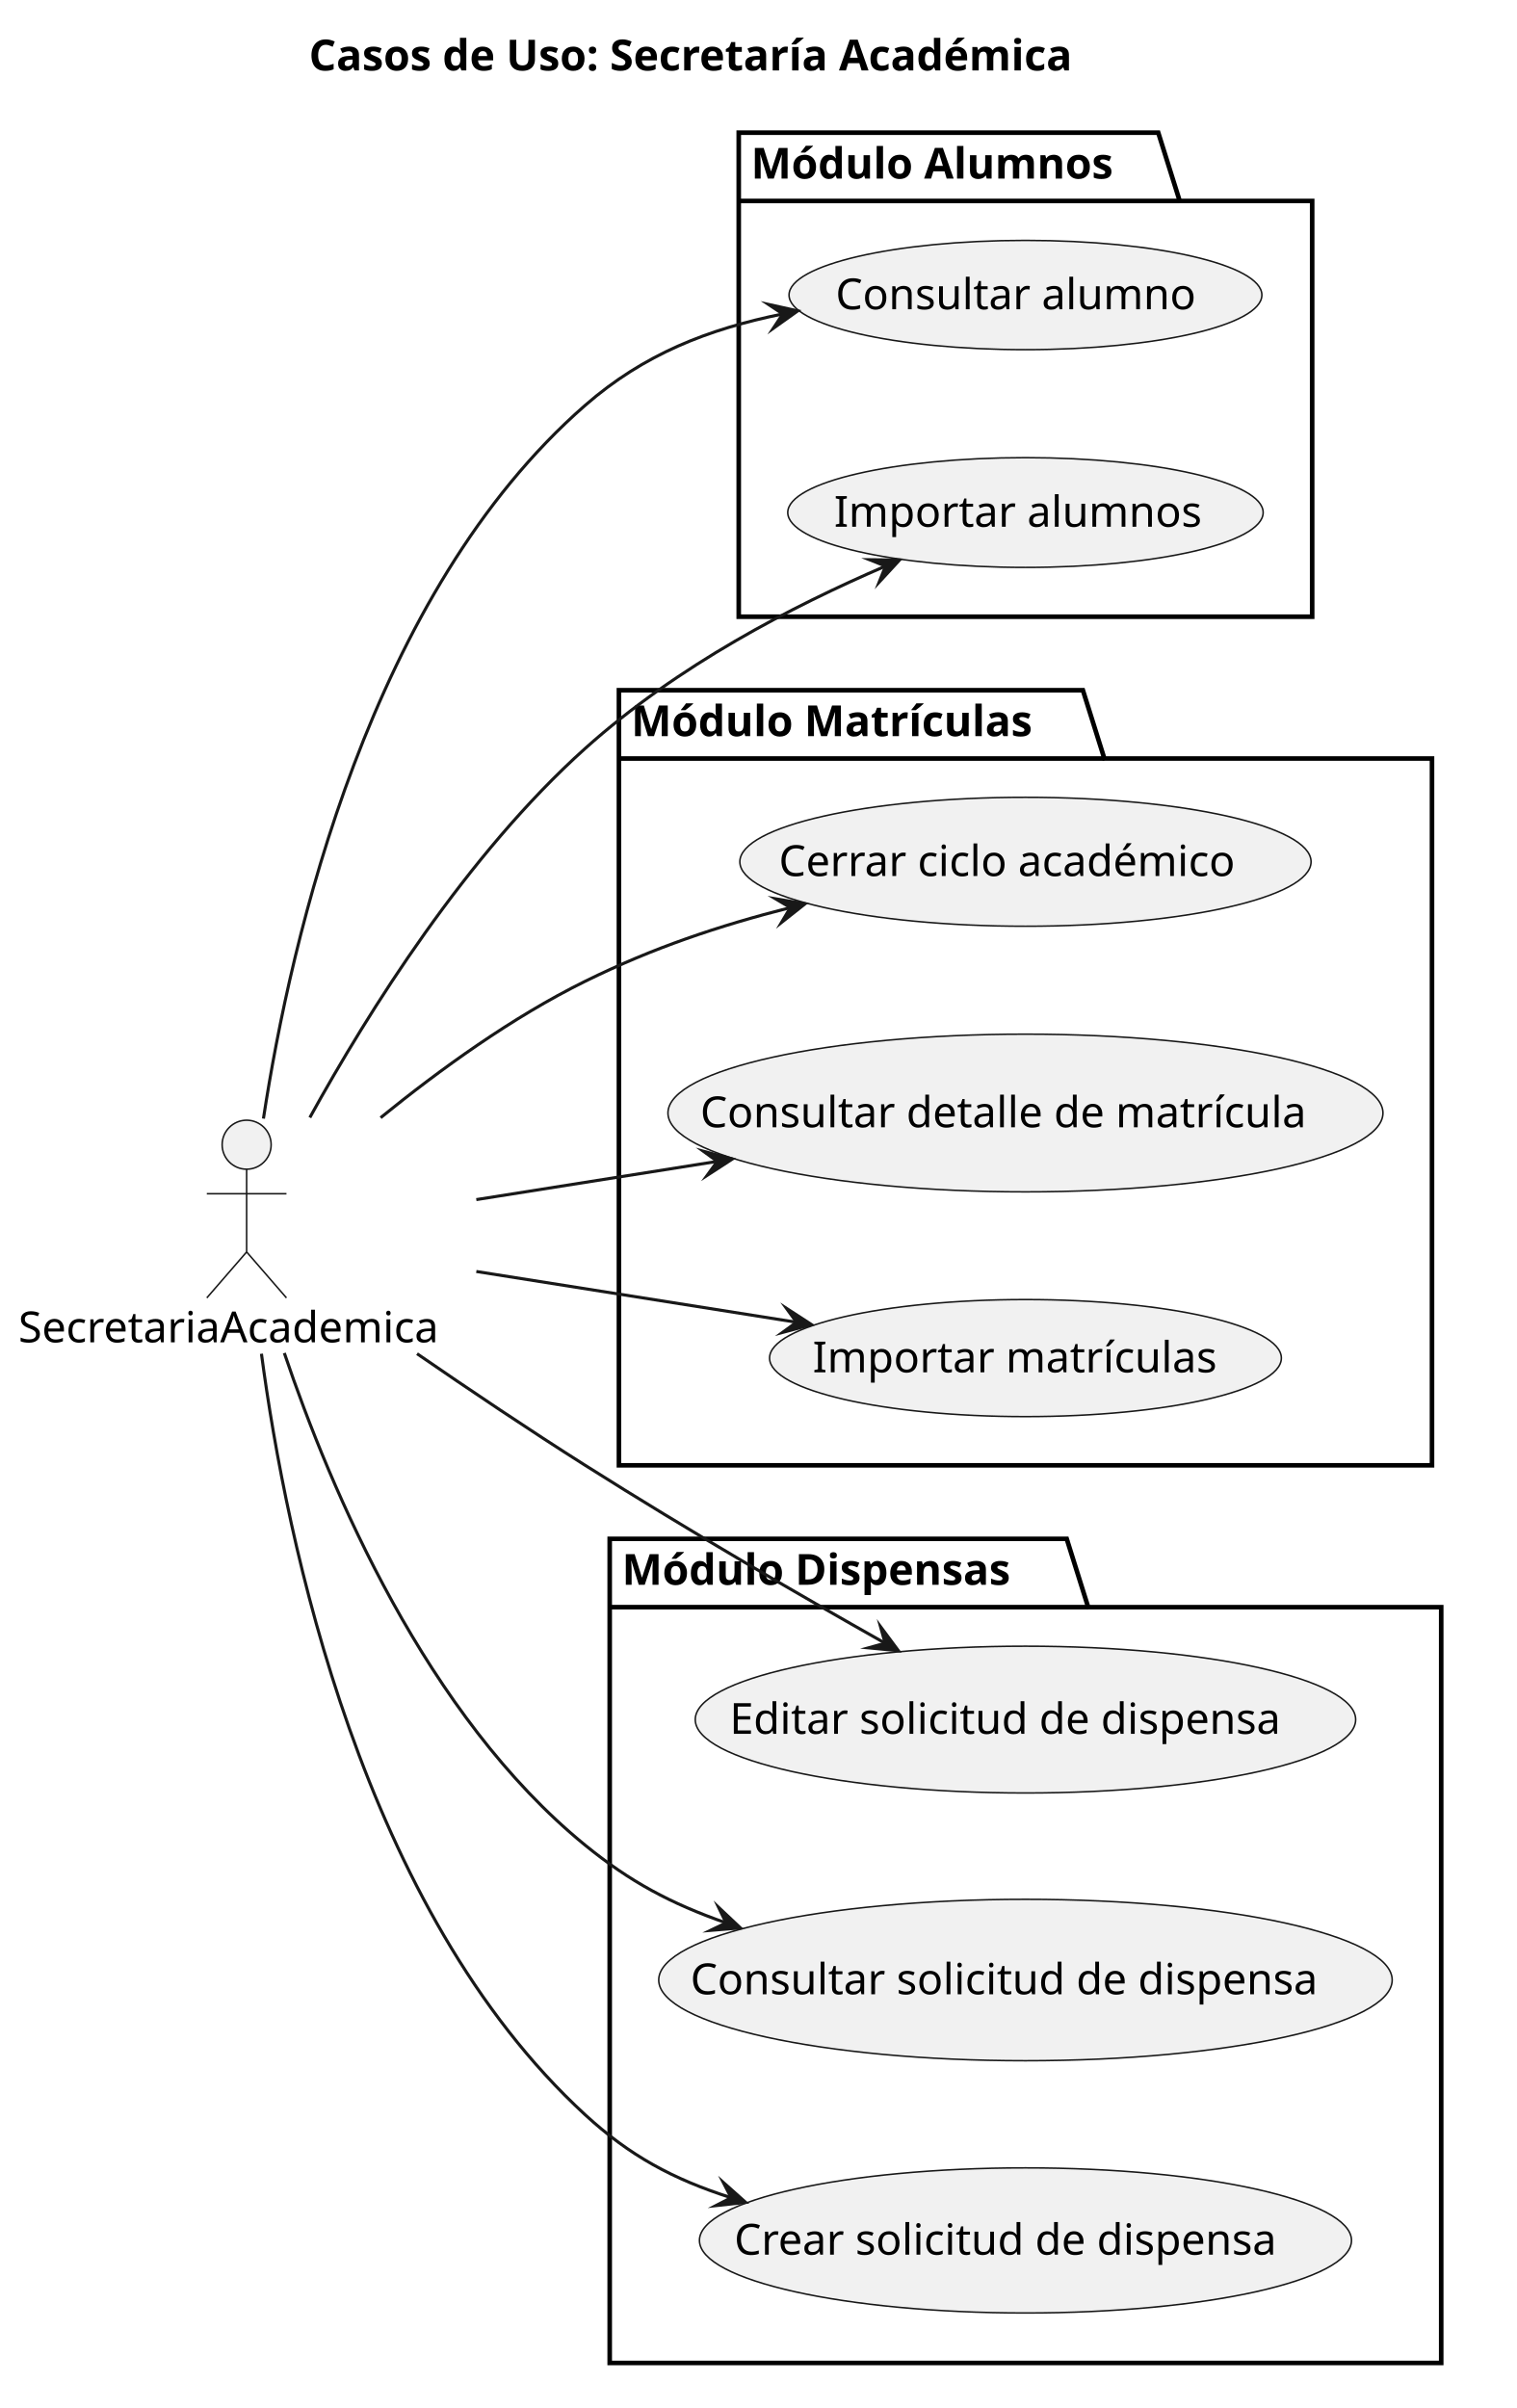
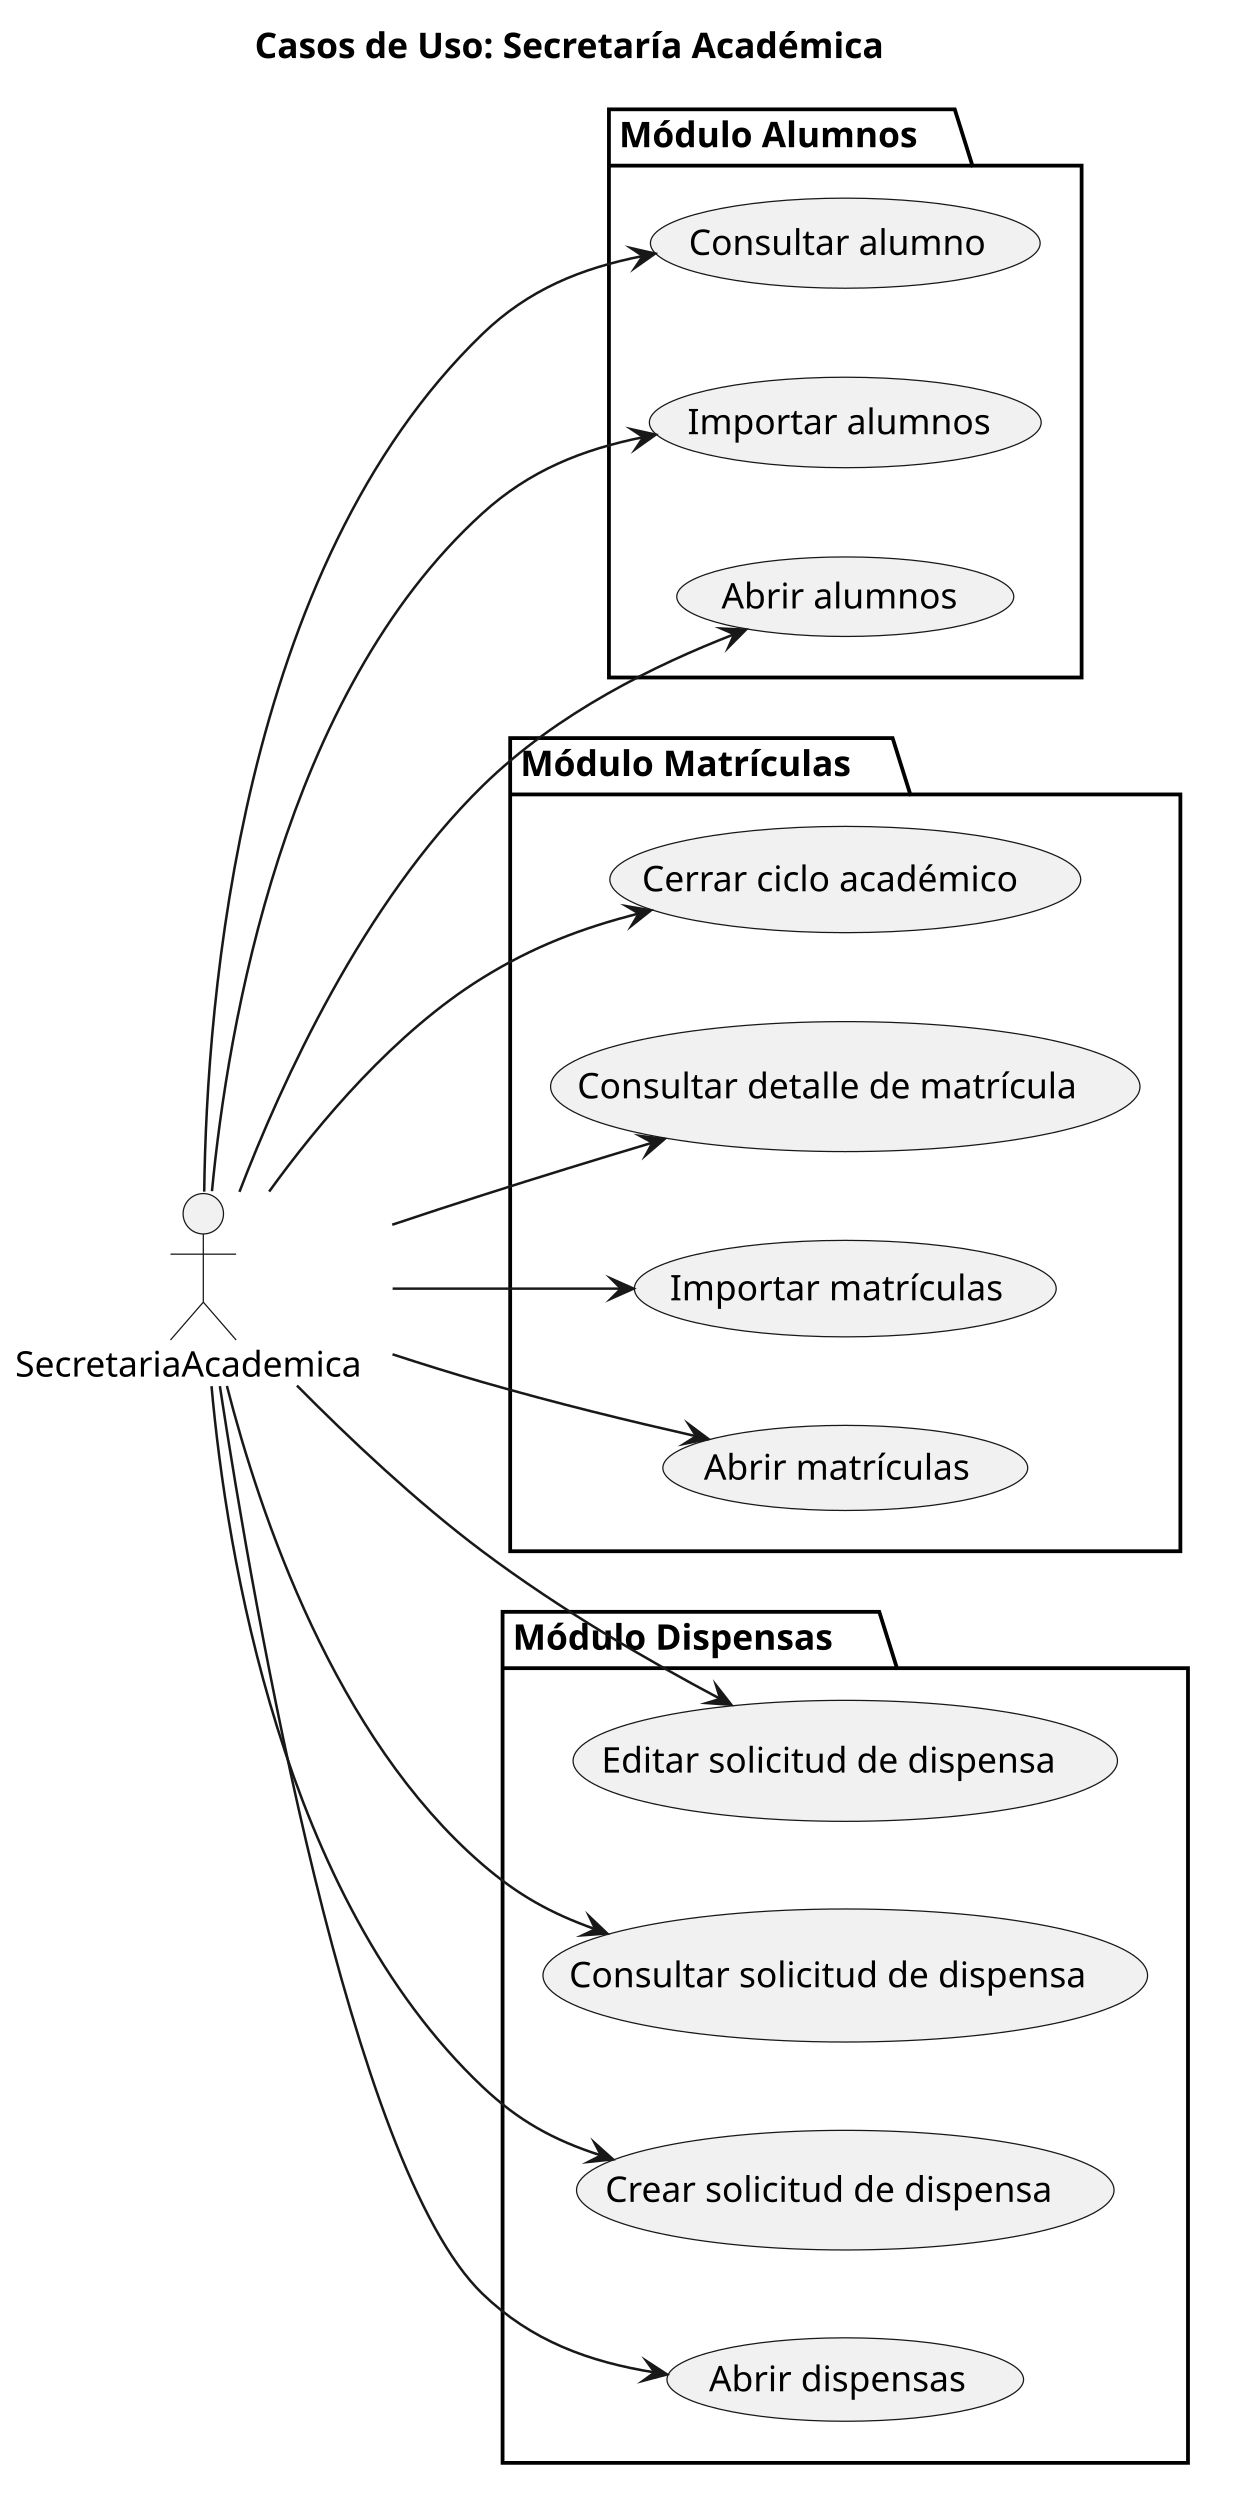
- <svg xmlns="http://www.w3.org/2000/svg" version="1.1" data-diagram-type="DESCRIPTION" style="width:495px;height:786px;background:#FFFFFF;" width="495px" height="786px" viewBox="0 0 495 786" zoomAndPan="magnify" preserveAspectRatio="none" contentStyleType="text/css">
+ <svg xmlns="http://www.w3.org/2000/svg" version="1.1" data-diagram-type="DESCRIPTION" style="width:495px;height:990px;background:#FFFFFF;" width="495px" height="990px" viewBox="0 0 495 990" zoomAndPan="magnify" preserveAspectRatio="none" contentStyleType="text/css">
  <defs />
-   <g>
+   <g font-family="sans-serif" lengthAdjust="spacing">
    <g class="title" data-source-line="1">
-       <text x="100.853" y="22.995" fill="#000000" font-size="14" lengthAdjust="spacing" textLength="286.733" font-weight="700" font-family="sans-serif">Casos de Uso: Secretaría Académica</text>
+       <text x="100.853" y="22.995" fill="#000" font-size="14" textLength="286.733" font-weight="700">Casos de Uso: Secretaría Académica</text>
    </g>
    <g class="cluster" data-qualified-name="M.dulo Alumnos" id="ent0002" data-source-line="7">
-       <polygon points="241.14,43.297,378.075,43.297,385.075,65.594,428.32,65.594,428.32,201.297,241.14,201.297,241.14,43.297" fill="none" style="stroke:#000000;stroke-width:1.5;stroke-linejoin:miter;stroke-miterlimit:10;" />
-       <line x1="241.14" y1="65.594" x2="385.075" y2="65.594" style="stroke:#000000;stroke-width:1.5;" />
-       <text x="245.14" y="58.292" fill="#000000" font-size="14" lengthAdjust="spacing" textLength="130.935" font-weight="700" font-family="sans-serif">Módulo Alumnos</text>
+       <polygon points="241.14,43.297,378.076,43.297,385.076,65.594,428.32,65.594,428.32,268.297,241.14,268.297,241.14,43.297" fill="none" style="stroke:#000;stroke-width:1.5;stroke-linejoin:miter;stroke-miterlimit:10;" />
+       <line x1="241.14" y1="65.594" x2="385.076" y2="65.594" style="stroke:#000;stroke-width:1.5;" />
+       <text x="245.14" y="58.292" fill="#000" font-size="14" textLength="130.936" font-weight="700">Módulo Alumnos</text>
    </g>
-     <g class="cluster" data-qualified-name="M.dulo Matr.culas" id="ent0005" data-source-line="12">
-       <polygon points="202.03,225.297,353.478,225.297,360.478,247.594,467.43,247.594,467.43,478.297,202.03,478.297,202.03,225.297" fill="none" style="stroke:#000000;stroke-width:1.5;stroke-linejoin:miter;stroke-miterlimit:10;" />
-       <line x1="202.03" y1="247.594" x2="360.478" y2="247.594" style="stroke:#000000;stroke-width:1.5;" />
-       <text x="206.03" y="240.292" fill="#000000" font-size="14" lengthAdjust="spacing" textLength="145.448" font-weight="700" font-family="sans-serif">Módulo Matrículas</text>
+     <g class="cluster" data-qualified-name="M.dulo Matr.culas" id="ent0006" data-source-line="13">
+       <polygon points="202.03,292.297,353.478,292.297,360.478,314.594,467.43,314.594,467.43,614.297,202.03,614.297,202.03,292.297" fill="none" style="stroke:#000;stroke-width:1.5;stroke-linejoin:miter;stroke-miterlimit:10;" />
+       <line x1="202.03" y1="314.594" x2="360.478" y2="314.594" style="stroke:#000;stroke-width:1.5;" />
+       <text x="206.03" y="307.292" fill="#000" font-size="14" textLength="145.448" font-weight="700">Módulo Matrículas</text>
    </g>
-     <g class="cluster" data-qualified-name="M.dulo Dispensas" id="ent0009" data-source-line="18">
-       <polygon points="199.02,502.297,348.199,502.297,355.199,524.594,470.44,524.594,470.44,771.297,199.02,771.297,199.02,502.297" fill="none" style="stroke:#000000;stroke-width:1.5;stroke-linejoin:miter;stroke-miterlimit:10;" />
-       <line x1="199.02" y1="524.594" x2="355.199" y2="524.594" style="stroke:#000000;stroke-width:1.5;" />
-       <text x="203.02" y="517.292" fill="#000000" font-size="14" lengthAdjust="spacing" textLength="143.179" font-weight="700" font-family="sans-serif">Módulo Dispensas</text>
+     <g class="cluster" data-qualified-name="M.dulo Dispensas" id="ent0011" data-source-line="20">
+       <polygon points="199.02,638.297,348.199,638.297,355.199,660.594,470.44,660.594,470.44,975.297,199.02,975.297,199.02,638.297" fill="none" style="stroke:#000;stroke-width:1.5;stroke-linejoin:miter;stroke-miterlimit:10;" />
+       <line x1="199.02" y1="660.594" x2="355.199" y2="660.594" style="stroke:#000;stroke-width:1.5;" />
+       <text x="203.02" y="653.292" fill="#000" font-size="14" textLength="143.179" font-weight="700">Módulo Dispensas</text>
    </g>
-     <g class="entity" data-qualified-name="M.dulo Alumnos.AlumnosImportar" id="ent0003" data-source-line="8">
+     <g class="entity" data-qualified-name="M.dulo Alumnos.AlumnosAbrir" id="ent0003" data-source-line="8">
+       <ellipse cx="334.726" cy="236.294" rx="66.736" ry="15.747" fill="#F1F1F1" style="stroke:#181818;stroke-width:0.5;" />
+       <text x="285.712" y="240.942" fill="#000" font-size="14" textLength="98.027">Abrir alumnos</text>
+     </g>
+     <g class="entity" data-qualified-name="M.dulo Alumnos.AlumnosImportar" id="ent0004" data-source-line="9">
      <ellipse cx="334.73" cy="167.295" rx="77.59" ry="17.918" fill="#F1F1F1" style="stroke:#181818;stroke-width:0.5;" />
-       <text x="272.25" y="171.943" fill="#000000" font-size="14" lengthAdjust="spacing" textLength="124.961" font-family="sans-serif">Importar alumnos</text>
+       <text x="272.25" y="171.943" fill="#000" font-size="14" textLength="124.961">Importar alumnos</text>
    </g>
-     <g class="entity" data-qualified-name="M.dulo Alumnos.AlumnosConsultar" id="ent0004" data-source-line="9">
-       <ellipse cx="334.733" cy="96.302" rx="77.173" ry="17.835" fill="#F1F1F1" style="stroke:#181818;stroke-width:0.5;" />
-       <text x="272.752" y="100.95" fill="#000000" font-size="14" lengthAdjust="spacing" textLength="123.963" font-family="sans-serif">Consultar alumno</text>
+     <g class="entity" data-qualified-name="M.dulo Alumnos.AlumnosConsultar" id="ent0005" data-source-line="10">
+       <ellipse cx="334.733" cy="96.301" rx="77.173" ry="17.835" fill="#F1F1F1" style="stroke:#181818;stroke-width:0.5;" />
+       <text x="272.751" y="100.95" fill="#000" font-size="14" textLength="123.963">Consultar alumno</text>
    </g>
-     <g class="entity" data-qualified-name="M.dulo Matr.culas.MatriculasImportar" id="ent0006" data-source-line="13">
-       <ellipse cx="334.733" cy="443.293" rx="83.533" ry="19.107" fill="#F1F1F1" style="stroke:#181818;stroke-width:0.5;" />
-       <text x="265.266" y="447.942" fill="#000000" font-size="14" lengthAdjust="spacing" textLength="138.934" font-family="sans-serif">Importar matrículas</text>
+     <g class="entity" data-qualified-name="M.dulo Matr.culas.MatriculasAbrir" id="ent0007" data-source-line="14">
+       <ellipse cx="334.733" cy="581.297" rx="72.253" ry="16.851" fill="#F1F1F1" style="stroke:#181818;stroke-width:0.5;" />
+       <text x="278.733" y="585.946" fill="#000" font-size="14" textLength="112">Abrir matrículas</text>
    </g>
-     <g class="entity" data-qualified-name="M.dulo Matr.culas.MatriculasVerDetalle" id="ent0007" data-source-line="14">
-       <ellipse cx="334.729" cy="363.297" rx="116.699" ry="25.74" fill="#F1F1F1" style="stroke:#181818;stroke-width:0.5;" />
-       <text x="228.58" y="367.945" fill="#000000" font-size="14" lengthAdjust="spacing" textLength="212.297" font-family="sans-serif">Consultar detalle de matrícula</text>
+     <g class="entity" data-qualified-name="M.dulo Matr.culas.MatriculasImportar" id="ent0008" data-source-line="15">
+       <ellipse cx="334.733" cy="510.293" rx="83.533" ry="19.107" fill="#F1F1F1" style="stroke:#181818;stroke-width:0.5;" />
+       <text x="265.266" y="514.942" fill="#000" font-size="14" textLength="138.934">Importar matrículas</text>
    </g>
-     <g class="entity" data-qualified-name="M.dulo Matr.culas.MatriculasCerrarCiclo" id="ent0008" data-source-line="15">
-       <ellipse cx="334.732" cy="281.293" rx="93.232" ry="21.046" fill="#F1F1F1" style="stroke:#181818;stroke-width:0.5;" />
-       <text x="254.222" y="285.942" fill="#000000" font-size="14" lengthAdjust="spacing" textLength="161.02" font-family="sans-serif">Cerrar ciclo académico</text>
+     <g class="entity" data-qualified-name="M.dulo Matr.culas.MatriculasVerDetalle" id="ent0009" data-source-line="16">
+       <ellipse cx="334.729" cy="430.297" rx="116.699" ry="25.74" fill="#F1F1F1" style="stroke:#181818;stroke-width:0.5;" />
+       <text x="228.58" y="434.945" fill="#000" font-size="14" textLength="212.297">Consultar detalle de matrícula</text>
    </g>
-     <g class="entity" data-qualified-name="M.dulo Dispensas.DispensasCrear" id="ent0010" data-source-line="19">
-       <ellipse cx="334.734" cy="731.302" rx="106.424" ry="23.685" fill="#F1F1F1" style="stroke:#181818;stroke-width:0.5;" />
-       <text x="239.673" y="735.95" fill="#000000" font-size="14" lengthAdjust="spacing" textLength="190.121" font-family="sans-serif">Crear solicitud de dispensa</text>
+     <g class="entity" data-qualified-name="M.dulo Matr.culas.MatriculasCerrarCiclo" id="ent0010" data-source-line="17">
+       <ellipse cx="334.732" cy="348.293" rx="93.232" ry="21.046" fill="#F1F1F1" style="stroke:#181818;stroke-width:0.5;" />
+       <text x="254.222" y="352.942" fill="#000" font-size="14" textLength="161.021">Cerrar ciclo académico</text>
    </g>
-     <g class="entity" data-qualified-name="M.dulo Dispensas.DispensasConsultar" id="ent0011" data-source-line="20">
-       <ellipse cx="334.73" cy="646.299" rx="119.71" ry="26.342" fill="#F1F1F1" style="stroke:#181818;stroke-width:0.5;" />
-       <text x="225.362" y="650.947" fill="#000000" font-size="14" lengthAdjust="spacing" textLength="218.736" font-family="sans-serif">Consultar solicitud de dispensa</text>
+     <g class="entity" data-qualified-name="M.dulo Dispensas.DispensasAbrir" id="ent0012" data-source-line="21">
+       <ellipse cx="334.726" cy="942.3" rx="70.616" ry="16.523" fill="#F1F1F1" style="stroke:#181818;stroke-width:0.5;" />
+       <text x="280.763" y="946.949" fill="#000" font-size="14" textLength="107.926">Abrir dispensas</text>
    </g>
-     <g class="entity" data-qualified-name="M.dulo Dispensas.DispensasEditar" id="ent0012" data-source-line="21">
-       <ellipse cx="334.729" cy="561.295" rx="107.789" ry="23.958" fill="#F1F1F1" style="stroke:#181818;stroke-width:0.5;" />
-       <text x="238.185" y="565.943" fill="#000000" font-size="14" lengthAdjust="spacing" textLength="193.088" font-family="sans-serif">Editar solicitud de dispensa</text>
+     <g class="entity" data-qualified-name="M.dulo Dispensas.DispensasCrear" id="ent0013" data-source-line="22">
+       <ellipse cx="334.734" cy="867.302" rx="106.424" ry="23.685" fill="#F1F1F1" style="stroke:#181818;stroke-width:0.5;" />
+       <text x="239.673" y="871.95" fill="#000" font-size="14" textLength="190.121">Crear solicitud de dispensa</text>
+     </g>
+     <g class="entity" data-qualified-name="M.dulo Dispensas.DispensasConsultar" id="ent0014" data-source-line="23">
+       <ellipse cx="334.73" cy="782.299" rx="119.71" ry="26.342" fill="#F1F1F1" style="stroke:#181818;stroke-width:0.5;" />
+       <text x="225.362" y="786.947" fill="#000" font-size="14" textLength="218.736">Consultar solicitud de dispensa</text>
+     </g>
+     <g class="entity" data-qualified-name="M.dulo Dispensas.DispensasEditar" id="ent0015" data-source-line="24">
+       <ellipse cx="334.729" cy="697.295" rx="107.789" ry="23.958" fill="#F1F1F1" style="stroke:#181818;stroke-width:0.5;" />
+       <text x="238.185" y="701.943" fill="#000" font-size="14" textLength="193.088">Editar solicitud de dispensa</text>
    </g>
    <g class="entity" data-qualified-name="SecretariaAcademica" id="ent0001" data-source-line="5">
-       <ellipse cx="80.508" cy="373.647" rx="8" ry="8" fill="#F1F1F1" style="stroke:#181818;stroke-width:0.5;" />
-       <path d="M80.508,381.647 L80.508,408.647 M67.508,389.647 L93.508,389.647 M80.508,408.647 L67.508,423.647 M80.508,408.647 L93.508,423.647" style="stroke:#181818;stroke-width:0.5;" fill="none" />
-       <text x="6" y="438.142" fill="#000000" font-size="14" lengthAdjust="spacing" textLength="149.017" font-family="sans-serif">SecretariaAcademica</text>
+       <ellipse cx="80.508" cy="480.647" rx="8" ry="8" fill="#F1F1F1" style="stroke:#181818;stroke-width:0.5;" />
+       <path d="M80.508,488.647 L80.508,515.647 M67.508,496.647 L93.508,496.647 M80.508,515.647 L67.508,530.647 M80.508,515.647 L93.508,530.647" style="stroke:#181818;stroke-width:0.5;" fill="none" />
+       <text x="6" y="545.142" fill="#000" font-size="14" textLength="149.017">SecretariaAcademica</text>
    </g>
-     <g class="link" data-entity-1="ent0001" data-entity-2="ent0003" id="lnk13" data-source-line="24" data-link-type="dependency">
-       <path d="M101.14,364.777 C120.36,329.957 152.35,278.987 191.02,244.297 C221.4,217.037 258.559,197.938 289.049,184.778" style="stroke:#181818;stroke-width:1;" fill="none" id="SecretariaAcademica-to-AlumnosImportar" />
-       <polygon points="293.64,182.797,283.792,182.691,289.049,184.778,286.962,190.036,293.64,182.797" fill="#181818" style="stroke:#181818;stroke-width:1;stroke-linejoin:miter;stroke-miterlimit:10;" />
+     <g class="link" data-entity-1="ent0001" data-entity-2="ent0003" id="lnk16" data-source-line="27" data-link-type="dependency">
+       <path d="M94.82,471.977 C111.53,428.467 143.86,357.557 191.02,311.297 C220.79,282.097 259.591,263.292 290.721,251.162" style="stroke:#181818;stroke-width:1;" fill="none" id="SecretariaAcademica-to-AlumnosAbrir" />
+       <polygon points="295.38,249.347,285.542,248.887,290.721,251.162,288.446,256.342,295.38,249.347" fill="#181818" style="stroke:#181818;stroke-width:1;stroke-linejoin:miter;stroke-miterlimit:10;" />
    </g>
-     <g class="link" data-entity-1="ent0001" data-entity-2="ent0004" id="lnk14" data-source-line="25" data-link-type="dependency">
-       <path d="M85.99,365.127 C94.99,306.187 120.82,193.477 191.02,132.297 C210.18,115.587 231.11,107.433 255.52,102.472" style="stroke:#181818;stroke-width:1;" fill="none" id="SecretariaAcademica-to-AlumnosConsultar" />
-       <polygon points="260.42,101.477,250.804,99.349,255.52,102.472,252.397,107.189,260.42,101.477" fill="#181818" style="stroke:#181818;stroke-width:1;stroke-linejoin:miter;stroke-miterlimit:10;" />
+     <g class="link" data-entity-1="ent0001" data-entity-2="ent0004" id="lnk17" data-source-line="28" data-link-type="dependency">
+       <path d="M83.94,471.707 C90.19,406.527 112.39,274.747 191.02,203.297 C209.74,186.287 230.42,178.039 254.76,173.109" style="stroke:#181818;stroke-width:1;" fill="none" id="SecretariaAcademica-to-AlumnosImportar" />
+       <polygon points="259.66,172.117,250.045,169.983,254.76,173.109,251.633,177.824,259.66,172.117" fill="#181818" style="stroke:#181818;stroke-width:1;stroke-linejoin:miter;stroke-miterlimit:10;" />
    </g>
-     <g class="link" data-entity-1="ent0001" data-entity-2="ent0006" id="lnk15" data-source-line="27" data-link-type="dependency">
-       <path d="M155.48,415.027 C190.07,420.517 226.082,426.224 260.002,431.604" style="stroke:#181818;stroke-width:1;" fill="none" id="SecretariaAcademica-to-MatriculasImportar" />
-       <polygon points="264.94,432.387,256.678,427.026,260.002,431.604,255.424,434.928,264.94,432.387" fill="#181818" style="stroke:#181818;stroke-width:1;stroke-linejoin:miter;stroke-miterlimit:10;" />
+     <g class="link" data-entity-1="ent0001" data-entity-2="ent0005" id="lnk18" data-source-line="29" data-link-type="dependency">
+       <path d="M80.87,471.907 C81.81,395.727 95.18,224.847 191.02,132.297 C209.31,114.637 230.036,106.24 254.536,101.38" style="stroke:#181818;stroke-width:1;" fill="none" id="SecretariaAcademica-to-AlumnosConsultar" />
+       <polygon points="259.44,100.407,249.834,98.235,254.536,101.38,251.39,106.082,259.44,100.407" fill="#181818" style="stroke:#181818;stroke-width:1;stroke-linejoin:miter;stroke-miterlimit:10;" />
    </g>
-     <g class="link" data-entity-1="ent0001" data-entity-2="ent0007" id="lnk16" data-source-line="28" data-link-type="dependency">
-       <path d="M155.48,391.567 C181.64,387.417 206.502,383.469 234.142,379.089" style="stroke:#181818;stroke-width:1;" fill="none" id="SecretariaAcademica-to-MatriculasVerDetalle" />
-       <polygon points="239.08,378.307,229.565,375.765,234.142,379.089,230.817,383.666,239.08,378.307" fill="#181818" style="stroke:#181818;stroke-width:1;stroke-linejoin:miter;stroke-miterlimit:10;" />
+     <g class="link" data-entity-1="ent0001" data-entity-2="ent0007" id="lnk19" data-source-line="31" data-link-type="dependency">
+       <path d="M155.44,536.307 C167.28,540.167 179.44,543.967 191.02,547.297 C220.39,555.737 248.704,562.631 275.684,568.751" style="stroke:#181818;stroke-width:1;" fill="none" id="SecretariaAcademica-to-MatriculasAbrir" />
+       <polygon points="280.56,569.857,272.668,563.965,275.684,568.751,270.898,571.767,280.56,569.857" fill="#181818" style="stroke:#181818;stroke-width:1;stroke-linejoin:miter;stroke-miterlimit:10;" />
    </g>
-     <g class="link" data-entity-1="ent0001" data-entity-2="ent0008" id="lnk17" data-source-line="29" data-link-type="dependency">
-       <path d="M124.24,364.837 C143.52,349.157 167.26,331.997 191.02,320.297 C213.37,309.287 234.426,302.265 257.976,296.245" style="stroke:#181818;stroke-width:1;" fill="none" id="SecretariaAcademica-to-MatriculasCerrarCiclo" />
-       <polygon points="262.82,295.007,253.11,293.361,257.976,296.245,255.091,301.111,262.82,295.007" fill="#181818" style="stroke:#181818;stroke-width:1;stroke-linejoin:miter;stroke-miterlimit:10;" />
+     <g class="link" data-entity-1="ent0001" data-entity-2="ent0008" id="lnk20" data-source-line="32" data-link-type="dependency">
+       <path d="M155.48,510.297 C185.42,510.297 215.12,510.297 245.91,510.297" style="stroke:#181818;stroke-width:1;" fill="none" id="SecretariaAcademica-to-MatriculasImportar" />
+       <polygon points="250.91,510.297,241.91,506.297,245.91,510.297,241.91,514.297,250.91,510.297" fill="#181818" style="stroke:#181818;stroke-width:1;stroke-linejoin:miter;stroke-miterlimit:10;" />
    </g>
-     <g class="link" data-entity-1="ent0001" data-entity-2="ent0010" id="lnk18" data-source-line="31" data-link-type="dependency">
-       <path d="M85.34,441.877 C93.53,503.397 118.36,623.547 191.02,690.297 C205.63,703.727 219.608,711.262 238.658,717.362" style="stroke:#181818;stroke-width:1;" fill="none" id="SecretariaAcademica-to-DispensasCrear" />
-       <polygon points="243.42,718.887,236.069,712.333,238.658,717.362,233.629,719.952,243.42,718.887" fill="#181818" style="stroke:#181818;stroke-width:1;stroke-linejoin:miter;stroke-miterlimit:10;" />
+     <g class="link" data-entity-1="ent0001" data-entity-2="ent0009" id="lnk21" data-source-line="33" data-link-type="dependency">
+       <path d="M155.32,484.987 C167.24,481.007 179.45,476.987 191.02,473.297 C214.43,465.817 235.331,459.405 258.381,452.485" style="stroke:#181818;stroke-width:1;" fill="none" id="SecretariaAcademica-to-MatriculasVerDetalle" />
+       <polygon points="263.17,451.047,253.4,449.804,258.381,452.485,255.7,457.466,263.17,451.047" fill="#181818" style="stroke:#181818;stroke-width:1;stroke-linejoin:miter;stroke-miterlimit:10;" />
    </g>
-     <g class="link" data-entity-1="ent0001" data-entity-2="ent0011" id="lnk19" data-source-line="32" data-link-type="dependency">
-       <path d="M92.81,441.647 C107.98,486.537 139.19,560.087 191.02,602.297 C205.69,614.247 218.882,621.303 236.992,627.653" style="stroke:#181818;stroke-width:1;" fill="none" id="SecretariaAcademica-to-DispensasConsultar" />
-       <polygon points="241.71,629.307,234.541,622.554,236.992,627.653,231.893,630.104,241.71,629.307" fill="#181818" style="stroke:#181818;stroke-width:1;stroke-linejoin:miter;stroke-miterlimit:10;" />
+     <g class="link" data-entity-1="ent0001" data-entity-2="ent0010" id="lnk22" data-source-line="34" data-link-type="dependency">
+       <path d="M106.58,471.867 C126.38,444.447 156.39,408.767 191.02,387.297 C211.1,374.847 230.338,367.555 252.948,361.725" style="stroke:#181818;stroke-width:1;" fill="none" id="SecretariaAcademica-to-MatriculasCerrarCiclo" />
+       <polygon points="257.79,360.477,248.076,358.851,252.948,361.725,250.074,366.597,257.79,360.477" fill="#181818" style="stroke:#181818;stroke-width:1;stroke-linejoin:miter;stroke-miterlimit:10;" />
    </g>
-     <g class="link" data-entity-1="ent0001" data-entity-2="ent0012" id="lnk20" data-source-line="33" data-link-type="dependency">
-       <path d="M136.13,441.867 C153.5,453.817 172.9,466.847 191.02,478.297 C224.94,499.737 260.086,520.09 288.916,536.36" style="stroke:#181818;stroke-width:1;" fill="none" id="SecretariaAcademica-to-DispensasEditar" />
-       <polygon points="293.27,538.817,287.398,530.91,288.916,536.36,283.466,537.877,293.27,538.817" fill="#181818" style="stroke:#181818;stroke-width:1;stroke-linejoin:miter;stroke-miterlimit:10;" />
+     <g class="link" data-entity-1="ent0001" data-entity-2="ent0012" id="lnk23" data-source-line="36" data-link-type="dependency">
+       <path d="M87.07,548.907 C100.78,638.737 138.89,857.947 191.02,908.297 C210.43,927.057 233.303,935.313 259.223,939.483" style="stroke:#181818;stroke-width:1;" fill="none" id="SecretariaAcademica-to-DispensasAbrir" />
+       <polygon points="264.16,940.277,255.91,934.898,259.223,939.483,254.639,942.797,264.16,940.277" fill="#181818" style="stroke:#181818;stroke-width:1;stroke-linejoin:miter;stroke-miterlimit:10;" />
+     </g>
+     <g class="link" data-entity-1="ent0001" data-entity-2="ent0013" id="lnk24" data-source-line="37" data-link-type="dependency">
+       <path d="M83.76,548.917 C89.75,615.267 111.57,751.017 191.02,826.297 C205.33,839.857 219.073,847.437 237.983,853.557" style="stroke:#181818;stroke-width:1;" fill="none" id="SecretariaAcademica-to-DispensasCrear" />
+       <polygon points="242.74,855.097,235.409,848.52,237.983,853.557,232.946,856.131,242.74,855.097" fill="#181818" style="stroke:#181818;stroke-width:1;stroke-linejoin:miter;stroke-miterlimit:10;" />
+     </g>
+     <g class="link" data-entity-1="ent0001" data-entity-2="ent0014" id="lnk25" data-source-line="38" data-link-type="dependency">
+       <path d="M89.86,548.837 C102.83,599.507 132.63,687.997 191.02,738.297 C205.16,750.477 217.932,757.603 235.742,763.973" style="stroke:#181818;stroke-width:1;" fill="none" id="SecretariaAcademica-to-DispensasConsultar" />
+       <polygon points="240.45,765.657,233.323,758.86,235.742,763.973,230.629,766.392,240.45,765.657" fill="#181818" style="stroke:#181818;stroke-width:1;stroke-linejoin:miter;stroke-miterlimit:10;" />
+     </g>
+     <g class="link" data-entity-1="ent0001" data-entity-2="ent0015" id="lnk26" data-source-line="39" data-link-type="dependency">
+       <path d="M117.59,548.687 C138.07,569.387 164.79,594.637 191.02,614.297 C222.21,637.677 256.125,657.289 285.195,672.749" style="stroke:#181818;stroke-width:1;" fill="none" id="SecretariaAcademica-to-DispensasEditar" />
+       <polygon points="289.61,675.097,283.542,667.339,285.195,672.749,279.786,674.403,289.61,675.097" fill="#181818" style="stroke:#181818;stroke-width:1;stroke-linejoin:miter;stroke-miterlimit:10;" />
    </g>
  </g>
</svg>
